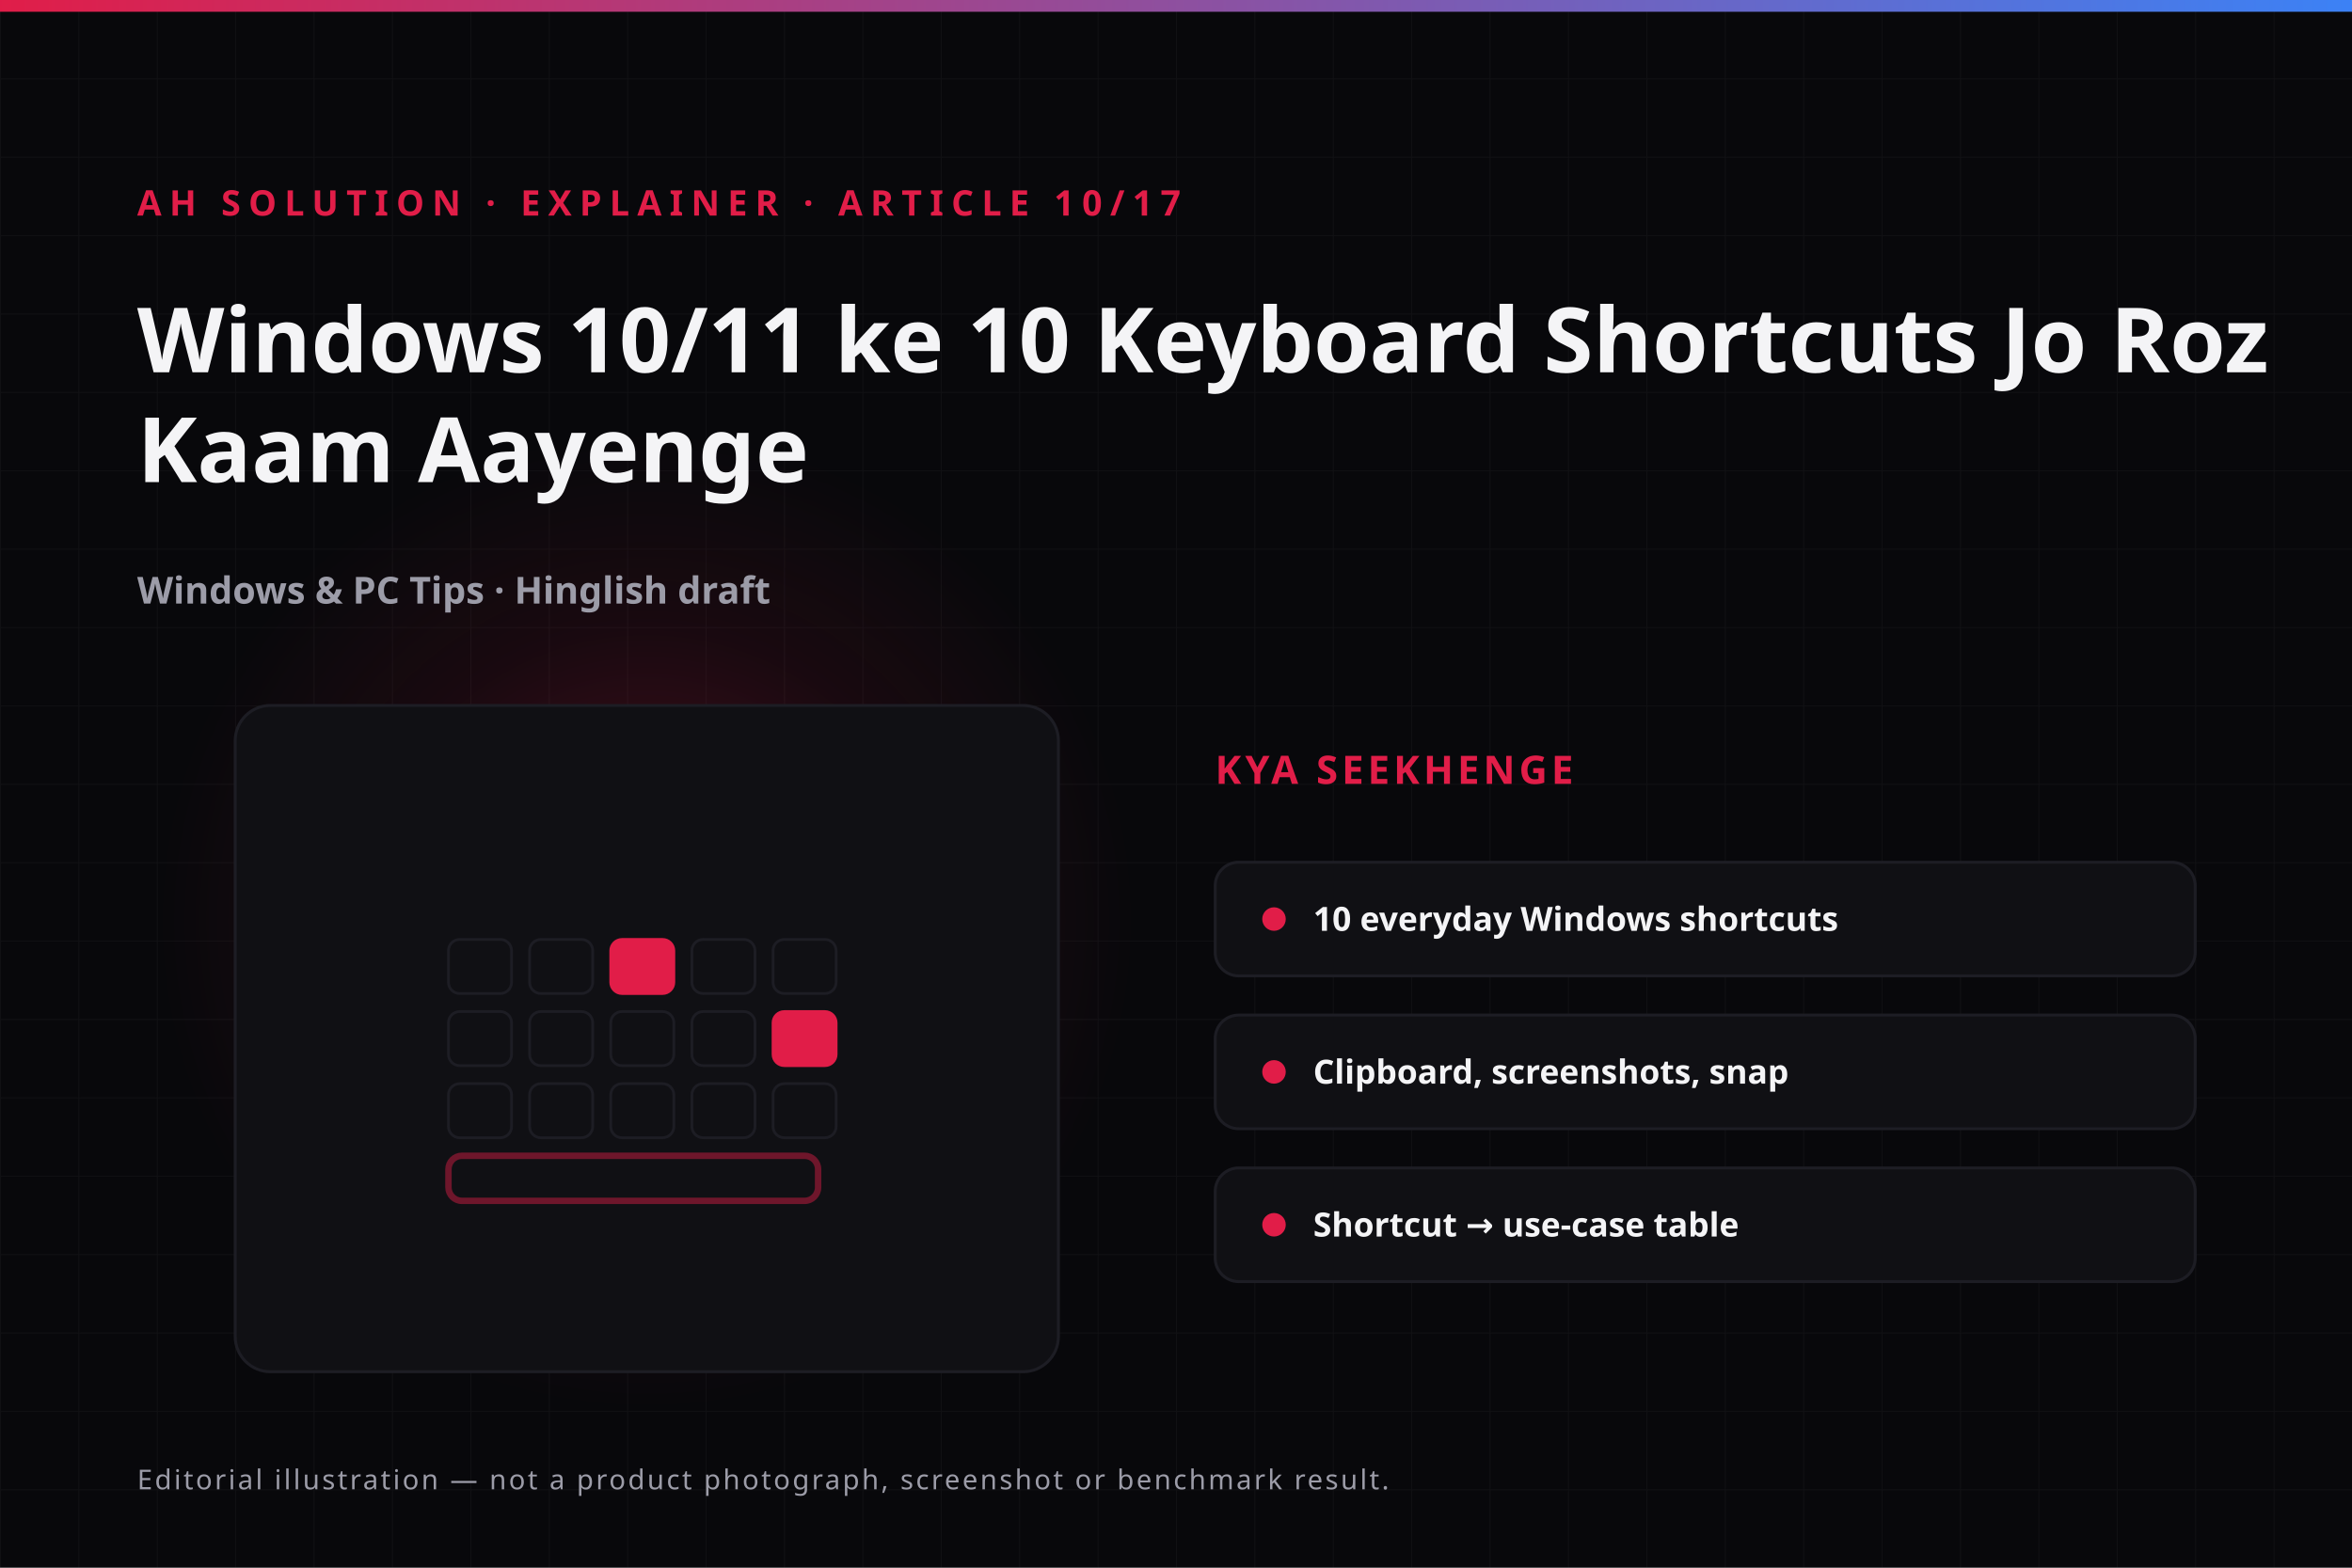
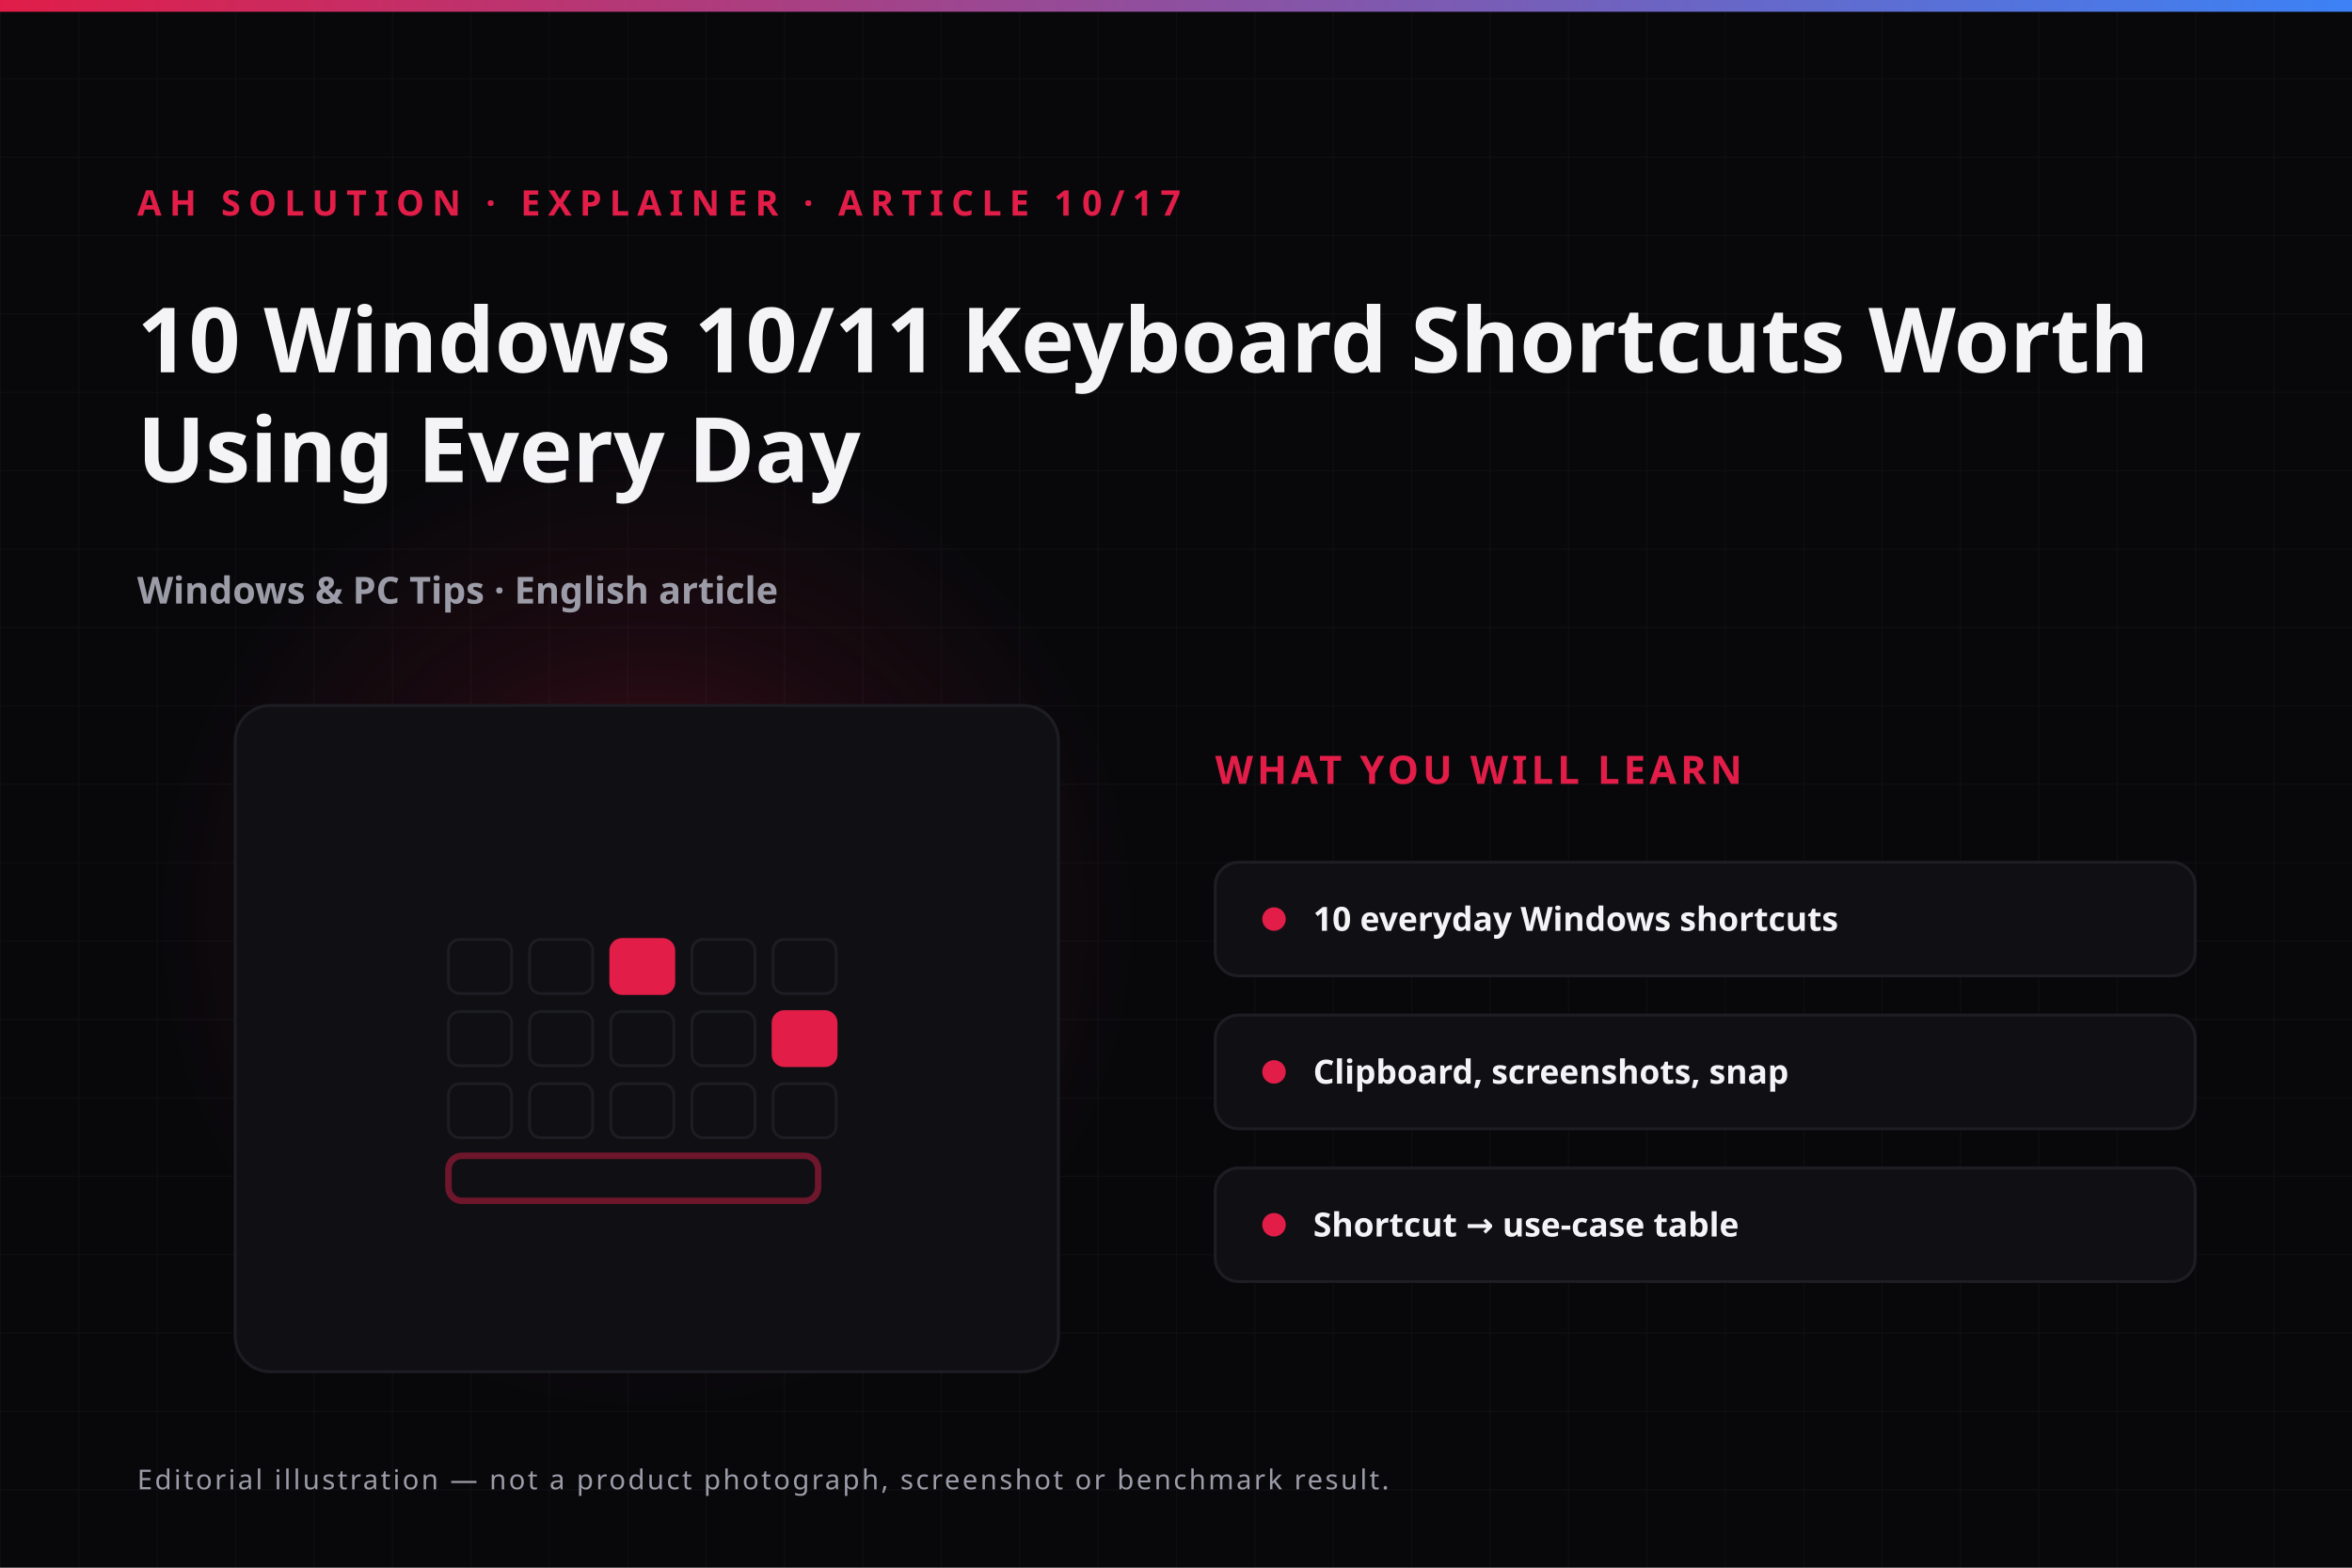
- <svg xmlns="http://www.w3.org/2000/svg" width="1200" height="800" viewBox="0 0 1200 800" role="img" aria-label="AH Solution explainer visual — Windows 10/11 ke 10 Keyboard Shortcuts Jo Roz Kaam Aayenge">
+ <svg xmlns="http://www.w3.org/2000/svg" width="1200" height="800" viewBox="0 0 1200 800" role="img" aria-label="AH Solution explainer visual — 10 Windows 10/11 Keyboard Shortcuts Worth Using Every Day">
  <defs>
    <radialGradient id="glow" cx="50%" cy="50%" r="50%">
      <stop offset="0%" stop-color="#E11D48" stop-opacity="0.32" />
      <stop offset="60%" stop-color="#E11D48" stop-opacity="0.08" />
      <stop offset="100%" stop-color="#E11D48" stop-opacity="0" />
    </radialGradient>
    <linearGradient id="bar" x1="0" y1="0" x2="1" y2="0">
      <stop offset="0%" stop-color="#E11D48" />
      <stop offset="100%" stop-color="#3B82F6" />
    </linearGradient>
    <pattern id="grid" width="40" height="40" patternUnits="userSpaceOnUse">
      <path d="M40 0H0V40" fill="none" stroke="#FFFFFF" stroke-opacity="0.035" stroke-width="1" />
    </pattern>
  </defs>
  <rect width="1200" height="800" fill="#08080B" />
  <rect width="1200" height="800" fill="url(#grid)" />
  <circle cx="330" cy="470" r="250" fill="url(#glow)" />
  <rect x="0" y="0" width="1200" height="6" fill="url(#bar)" />
  <text x="70" y="110" font-family="Manrope, 'Segoe UI', system-ui, sans-serif" font-size="18" font-weight="700" letter-spacing="4" fill="#E11D48">AH SOLUTION · EXPLAINER · ARTICLE 10/17</text>
-   <text x="70" y="190" font-family="Manrope, 'Segoe UI', system-ui, sans-serif" font-size="46" font-weight="800" fill="#F4F4F6">Windows 10/11 ke 10 Keyboard Shortcuts Jo Roz</text>
-   <text x="70" y="246" font-family="Manrope, 'Segoe UI', system-ui, sans-serif" font-size="46" font-weight="800" fill="#F4F4F6">Kaam Aayenge</text>
-   <text x="70" y="308" font-family="Manrope, 'Segoe UI', system-ui, sans-serif" font-size="19" font-weight="600" fill="#9C9CA8">Windows &amp; PC Tips · Hinglish draft</text>
+   <text x="70" y="190" font-family="Manrope, 'Segoe UI', system-ui, sans-serif" font-size="46" font-weight="800" fill="#F4F4F6">10 Windows 10/11 Keyboard Shortcuts Worth</text>
+   <text x="70" y="246" font-family="Manrope, 'Segoe UI', system-ui, sans-serif" font-size="46" font-weight="800" fill="#F4F4F6">Using Every Day</text>
+   <text x="70" y="308" font-family="Manrope, 'Segoe UI', system-ui, sans-serif" font-size="19" font-weight="600" fill="#9C9CA8">Windows &amp; PC Tips · English article</text>
  <rect x="120" y="360" width="420" height="340" rx="18" fill="#101014" stroke="#1D1D24" stroke-width="1.5" />
  <rect x="228.8" y="479.4" width="32.2" height="27.6" rx="5.75" fill="#101014" stroke="#1D1D24" stroke-width="1.4" />
  <rect x="270.2" y="479.4" width="32.2" height="27.6" rx="5.75" fill="#101014" stroke="#1D1D24" stroke-width="1.4" />
  <rect x="311.6" y="479.4" width="32.2" height="27.6" rx="5.75" fill="#E11D48" stroke="#E11D48" stroke-width="1.4" />
  <rect x="353" y="479.4" width="32.2" height="27.6" rx="5.75" fill="#101014" stroke="#1D1D24" stroke-width="1.4" />
  <rect x="394.4" y="479.4" width="32.2" height="27.6" rx="5.75" fill="#101014" stroke="#1D1D24" stroke-width="1.4" />
  <rect x="228.8" y="516.2" width="32.2" height="27.6" rx="5.75" fill="#101014" stroke="#1D1D24" stroke-width="1.4" />
  <rect x="270.2" y="516.2" width="32.2" height="27.6" rx="5.75" fill="#101014" stroke="#1D1D24" stroke-width="1.4" />
  <rect x="311.6" y="516.2" width="32.2" height="27.6" rx="5.75" fill="#101014" stroke="#1D1D24" stroke-width="1.4" />
  <rect x="353" y="516.2" width="32.2" height="27.6" rx="5.75" fill="#101014" stroke="#1D1D24" stroke-width="1.4" />
  <rect x="394.4" y="516.2" width="32.2" height="27.6" rx="5.75" fill="#E11D48" stroke="#E11D48" stroke-width="1.4" />
  <rect x="228.8" y="553" width="32.2" height="27.6" rx="5.75" fill="#101014" stroke="#1D1D24" stroke-width="1.4" />
  <rect x="270.2" y="553" width="32.2" height="27.6" rx="5.75" fill="#101014" stroke="#1D1D24" stroke-width="1.4" />
  <rect x="311.6" y="553" width="32.2" height="27.6" rx="5.75" fill="#101014" stroke="#1D1D24" stroke-width="1.4" />
  <rect x="353" y="553" width="32.2" height="27.6" rx="5.75" fill="#101014" stroke="#1D1D24" stroke-width="1.4" />
  <rect x="394.4" y="553" width="32.2" height="27.6" rx="5.75" fill="#101014" stroke="#1D1D24" stroke-width="1.4" />
  <rect x="228.8" y="589.8" width="188.6" height="23" rx="6.9" fill="none" stroke="#E11D48" stroke-opacity="0.45" stroke-width="3.286" stroke-linecap="round" />
-   <text x="620" y="400" font-family="Manrope, 'Segoe UI', system-ui, sans-serif" font-size="20" font-weight="700" letter-spacing="2" fill="#E11D48">KYA SEEKHENGE</text>
+   <text x="620" y="400" font-family="Manrope, 'Segoe UI', system-ui, sans-serif" font-size="20" font-weight="700" letter-spacing="2" fill="#E11D48">WHAT YOU WILL LEARN</text>
  <rect x="620" y="440" width="500" height="58" rx="12" fill="#101014" stroke="#1D1D24" stroke-width="1.5" />
  <circle cx="650" cy="469" r="6" fill="#E11D48" />
  <text x="670" y="475" font-family="Manrope, 'Segoe UI', system-ui, sans-serif" font-size="17" font-weight="600" fill="#F4F4F6">10 everyday Windows shortcuts</text>
  <rect x="620" y="518" width="500" height="58" rx="12" fill="#101014" stroke="#1D1D24" stroke-width="1.5" />
  <circle cx="650" cy="547" r="6" fill="#E11D48" />
  <text x="670" y="553" font-family="Manrope, 'Segoe UI', system-ui, sans-serif" font-size="17" font-weight="600" fill="#F4F4F6">Clipboard, screenshots, snap</text>
  <rect x="620" y="596" width="500" height="58" rx="12" fill="#101014" stroke="#1D1D24" stroke-width="1.5" />
  <circle cx="650" cy="625" r="6" fill="#E11D48" />
  <text x="670" y="631" font-family="Manrope, 'Segoe UI', system-ui, sans-serif" font-size="17" font-weight="600" fill="#F4F4F6">Shortcut → use-case table</text>
  <text x="70" y="760" font-family="Manrope, 'Segoe UI', system-ui, sans-serif" font-size="14" font-weight="500" letter-spacing="1.2" fill="#9C9CA8">Editorial illustration — not a product photograph, screenshot or benchmark result.</text>
</svg>
